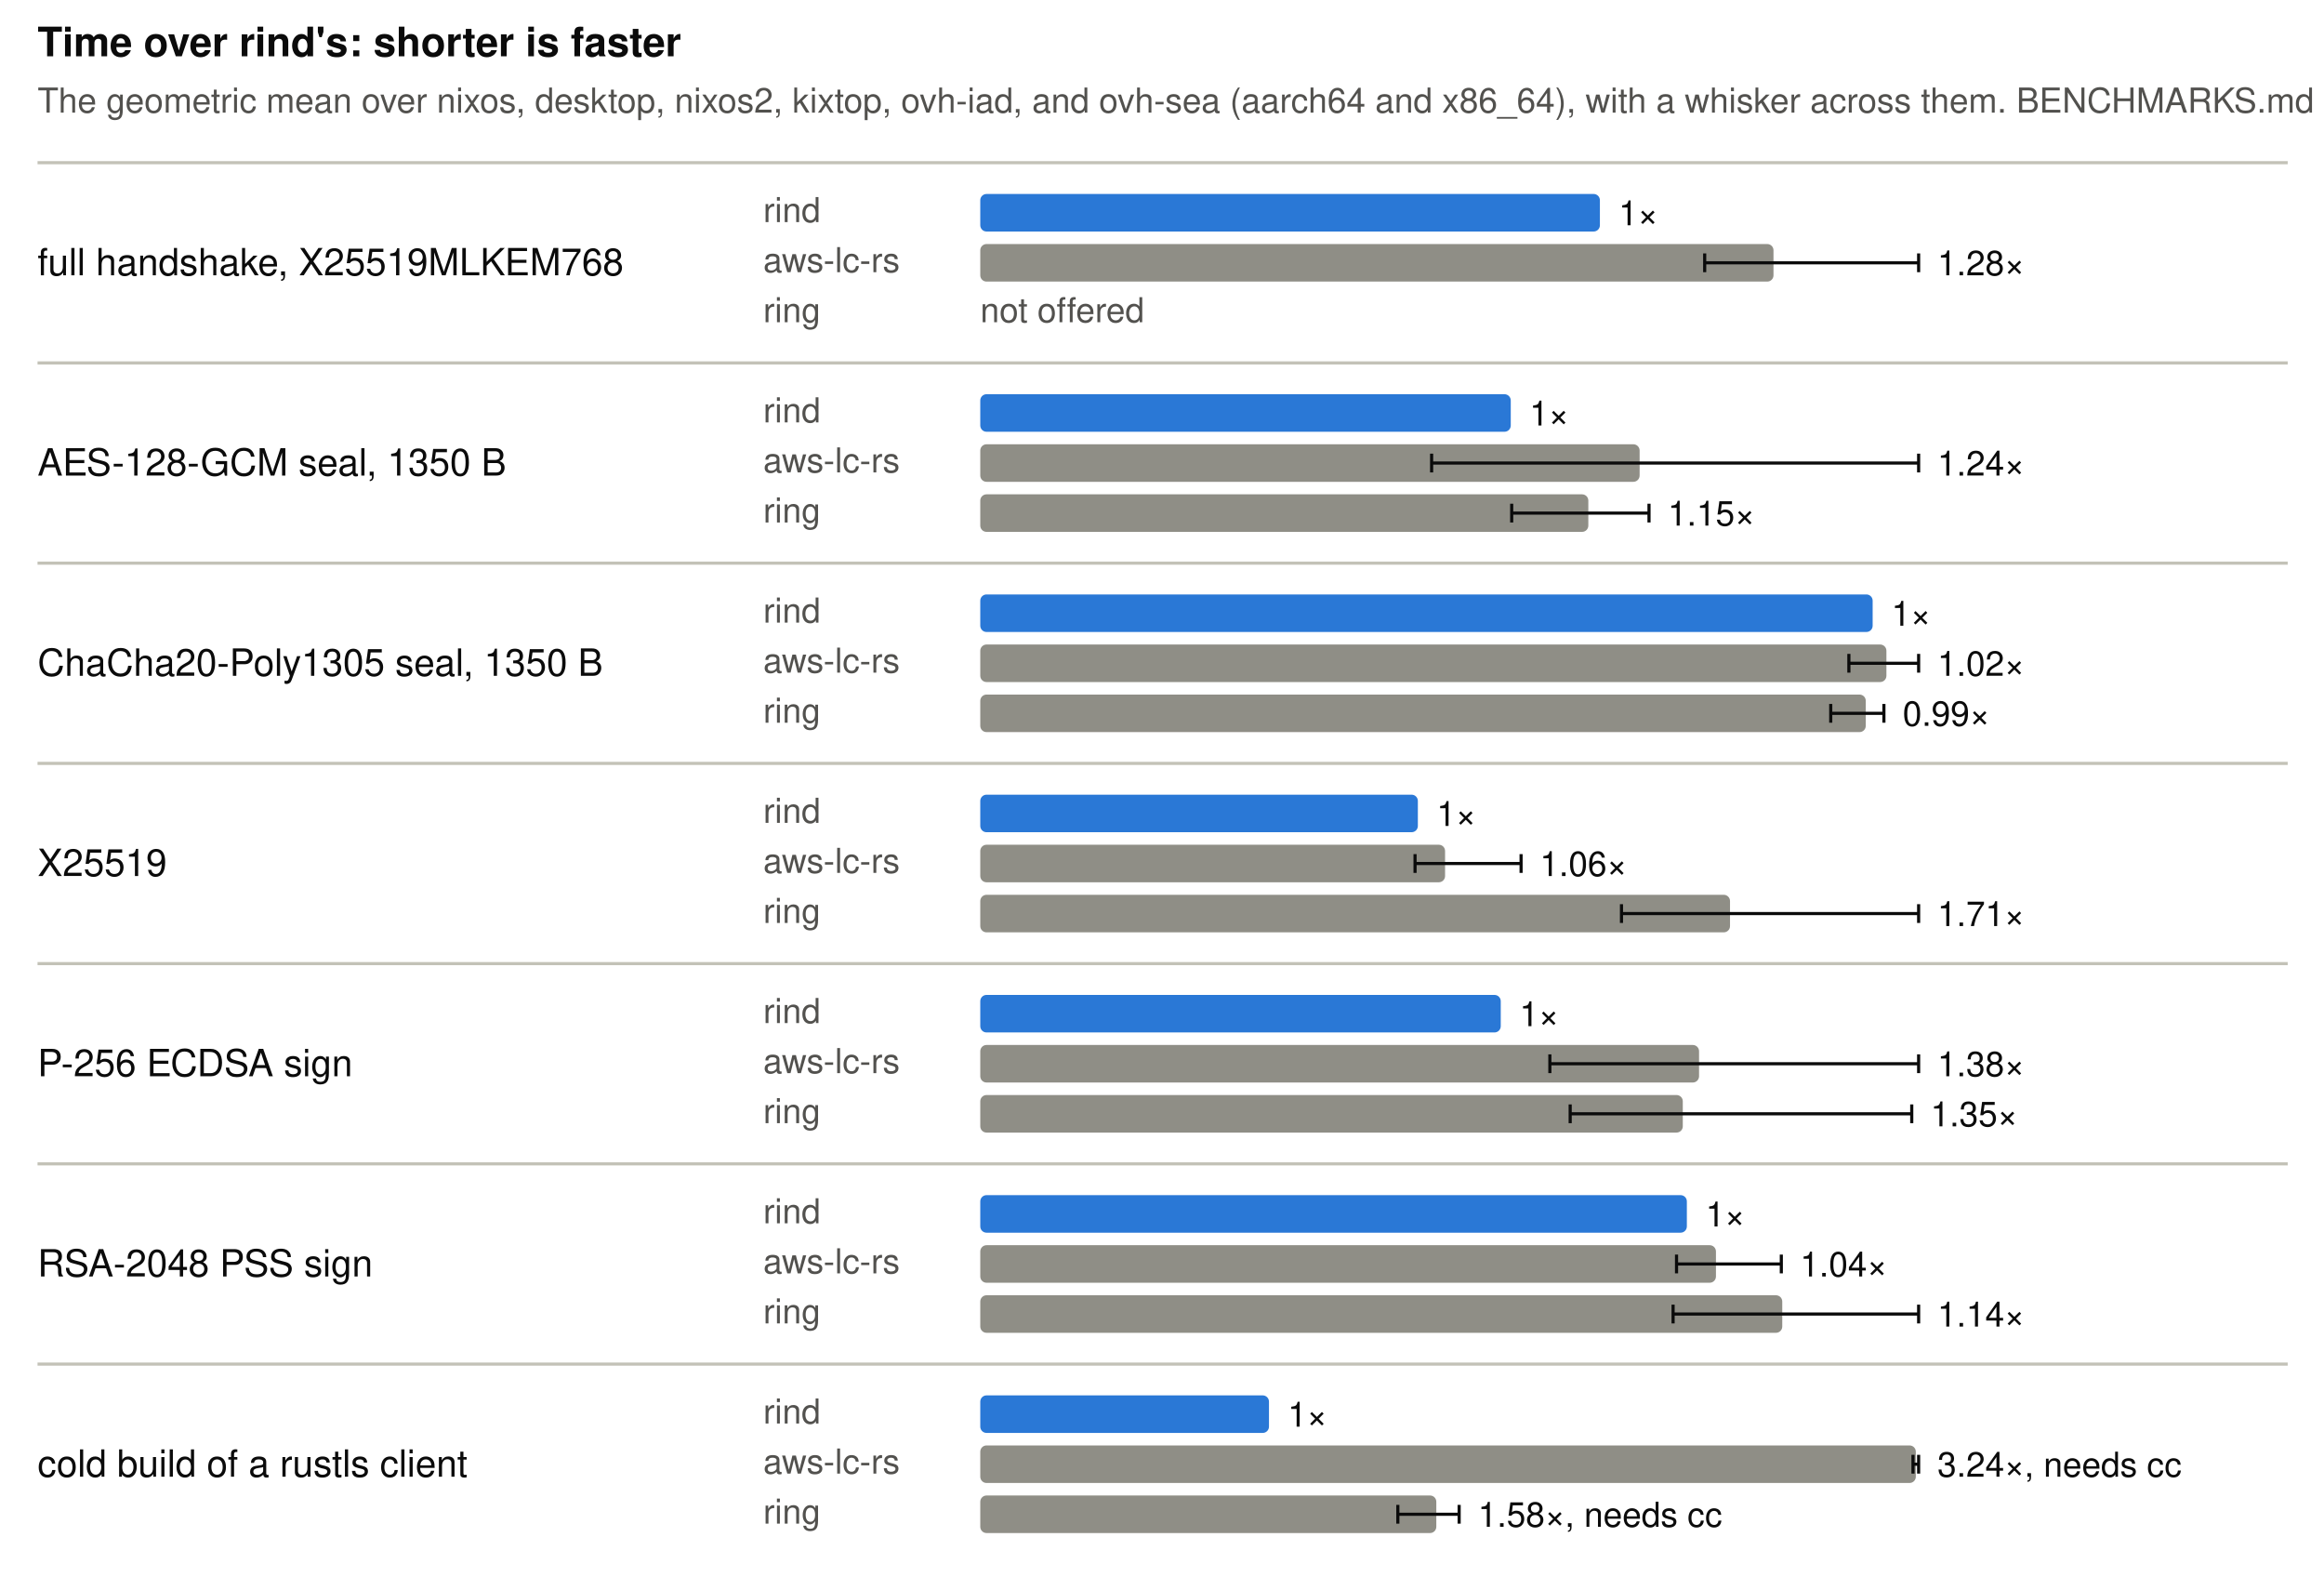
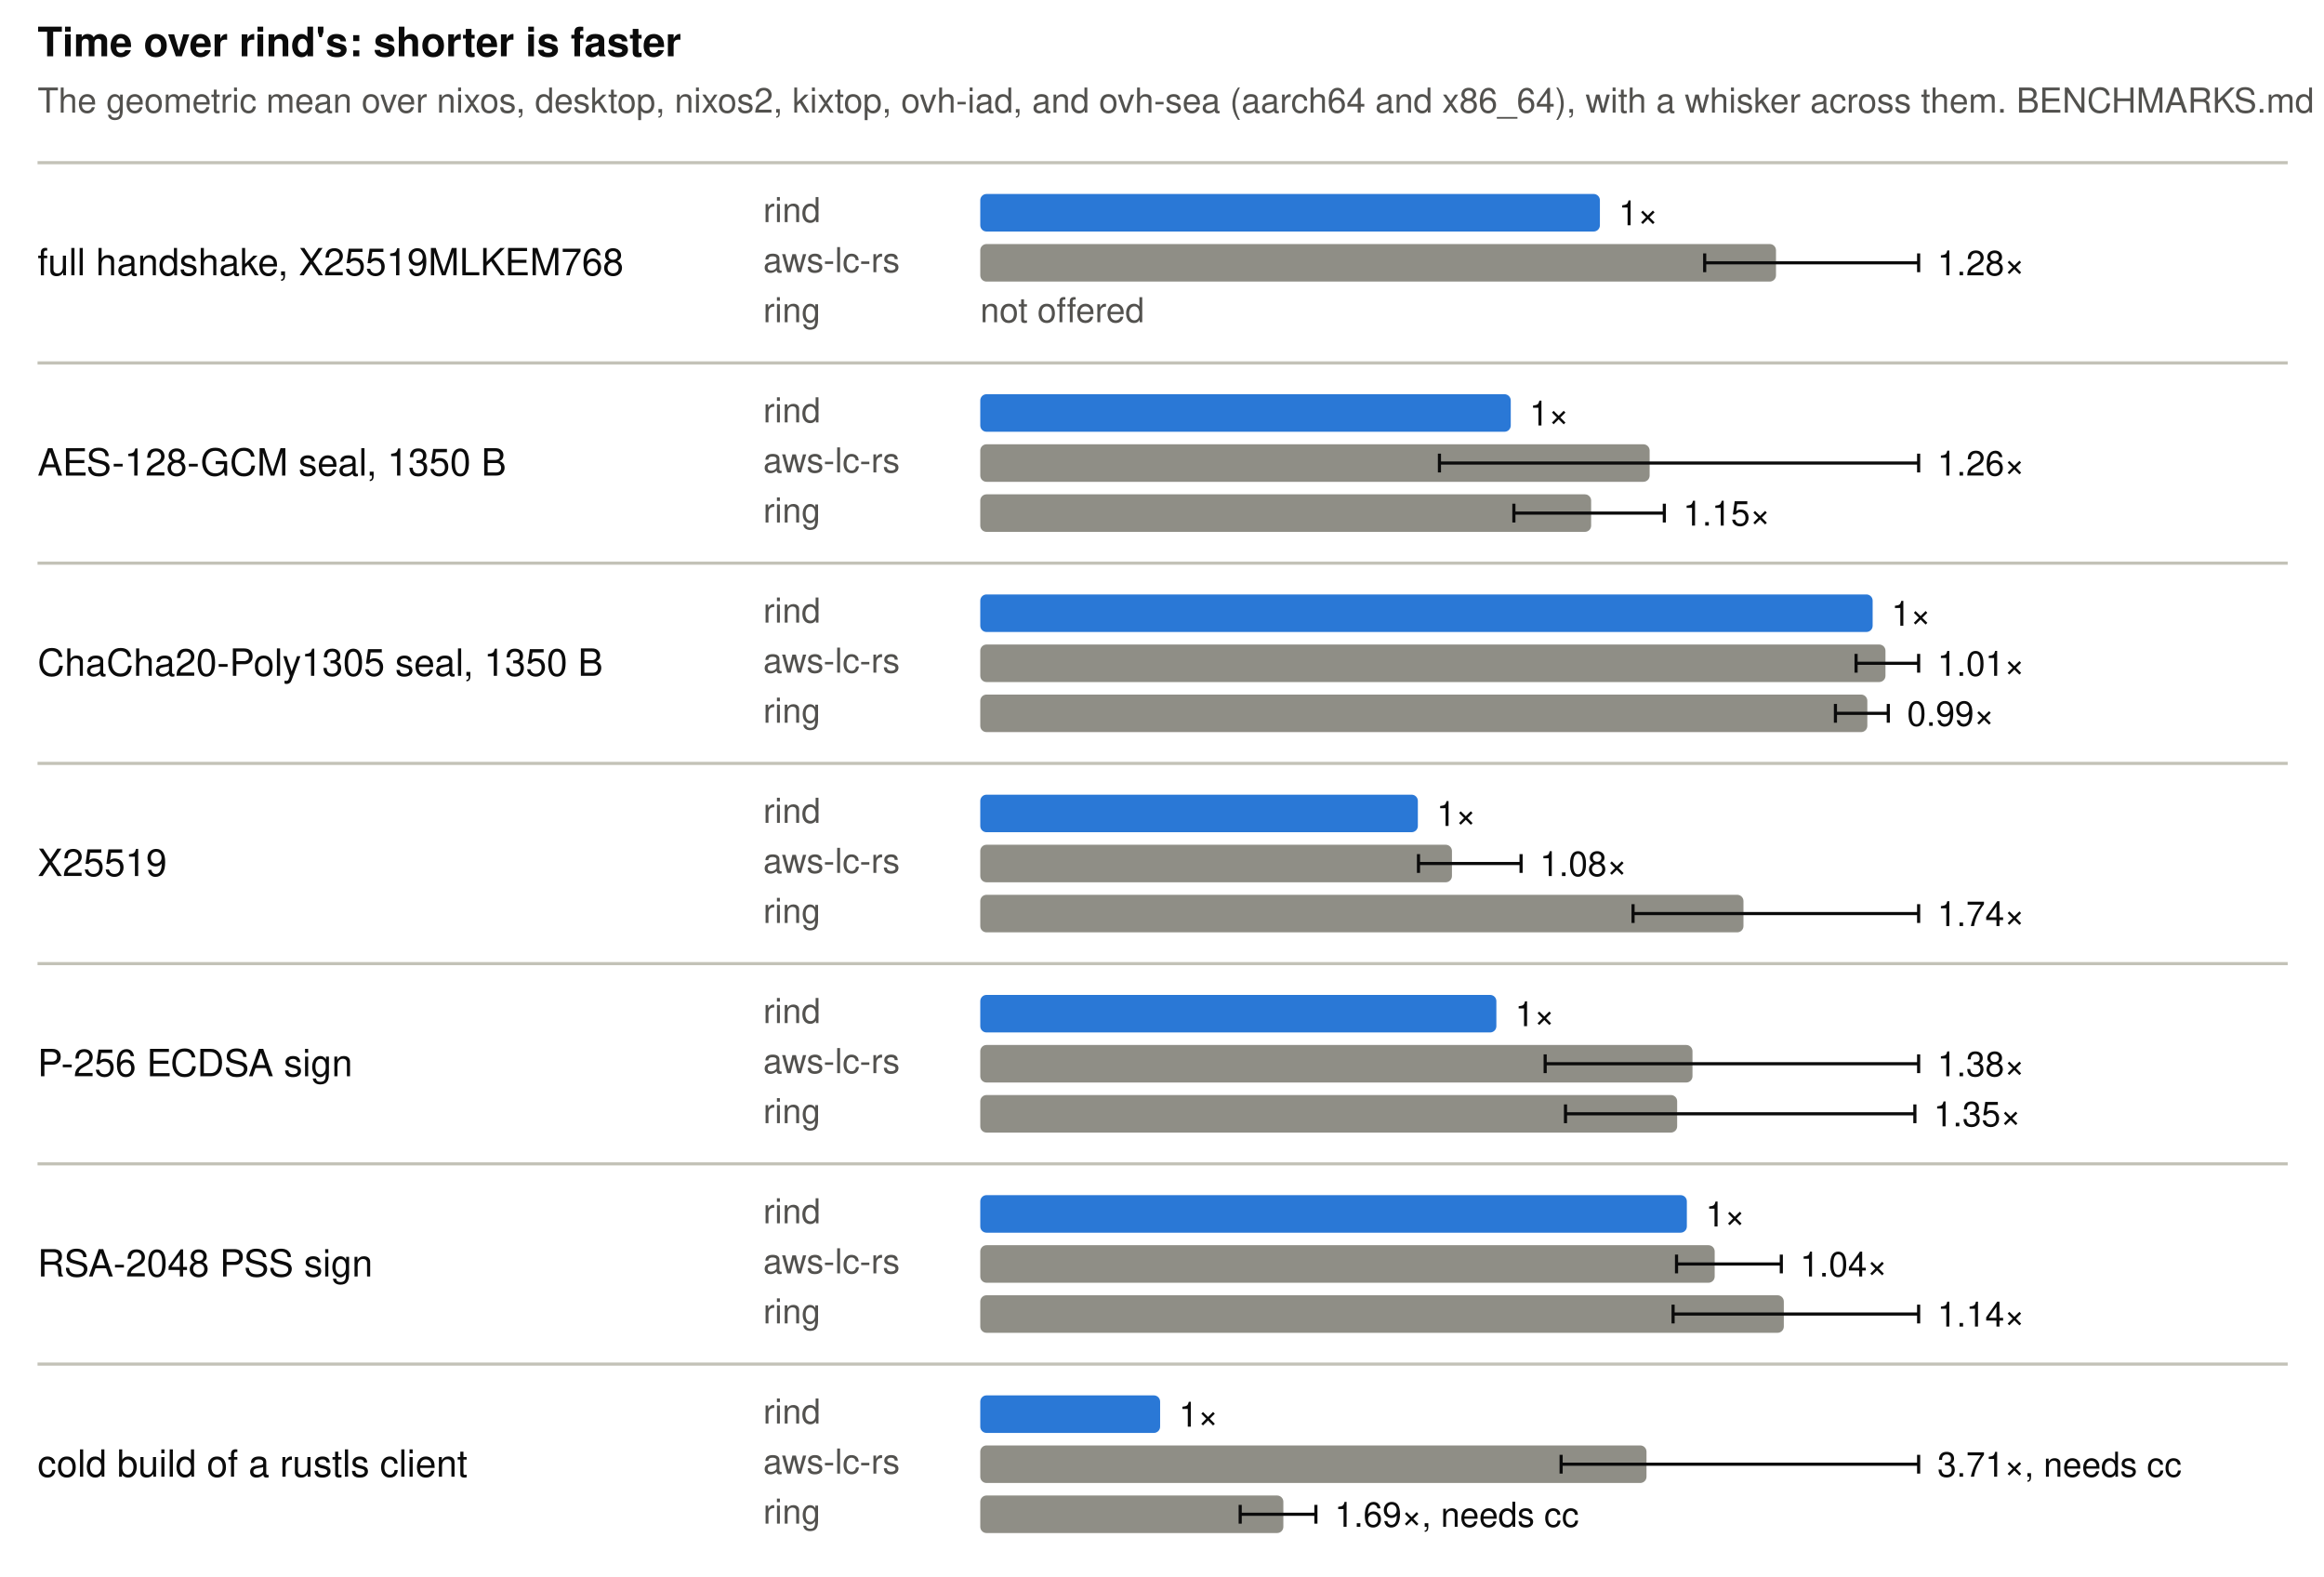
<svg xmlns="http://www.w3.org/2000/svg" width="743" height="504" viewBox="0 0 743 504" font-family="-apple-system, BlinkMacSystemFont, 'Segoe UI', Helvetica, Arial, sans-serif" role="img">
  <text x="12.0" y="18.0" font-size="13" text-anchor="start" font-weight="bold" fill="#0b0b0b">Time over rind's: shorter is faster</text>
  <text x="12.0" y="36.0" font-size="11" text-anchor="start" font-weight="normal" fill="#52514e">The geometric mean over nixos, desktop, nixos2, kixtop, ovh-iad, and ovh-sea (aarch64 and x86_64), with a whisker across them. BENCHMARKS.md has every time.</text>
  <line x1="12.0" y1="52.0" x2="731.4" y2="52.0" stroke="#c3c2b7" />
  <text x="12.0" y="88.0" font-size="12" text-anchor="start" font-weight="normal" fill="#0b0b0b">full handshake, X25519MLKEM768</text>
  <text x="244.0" y="71.0" font-size="11" text-anchor="start" font-weight="normal" fill="#52514e">rind</text>
  <rect x="313.4" y="62.0" width="198.1" height="12.0" rx="2" fill="#2a78d6" />
  <text x="517.5" y="72.0" font-size="11" text-anchor="start" font-weight="normal" fill="#0b0b0b">1×</text>
  <text x="244.0" y="87.0" font-size="11" text-anchor="start" font-weight="normal" fill="#52514e">aws-lc-rs</text>
-   <rect x="313.4" y="78.0" width="253.6" height="12.0" rx="2" fill="#8f8e86" />
+   <rect x="313.4" y="78.0" width="254.4" height="12.0" rx="2" fill="#8f8e86" />
  <line x1="545.0" y1="84.0" x2="613.4" y2="84.0" stroke="#0b0b0b" />
  <line x1="545.0" y1="81.0" x2="545.0" y2="87.0" stroke="#0b0b0b" />
  <line x1="613.4" y1="81.0" x2="613.4" y2="87.0" stroke="#0b0b0b" />
  <text x="619.4" y="88.0" font-size="11" text-anchor="start" font-weight="normal" fill="#0b0b0b">1.28×</text>
  <text x="244.0" y="103.0" font-size="11" text-anchor="start" font-weight="normal" fill="#52514e">ring</text>
  <text x="313.4" y="103.0" font-size="11" text-anchor="start" font-weight="normal" fill="#52514e">not offered</text>
  <line x1="12.0" y1="116.0" x2="731.4" y2="116.0" stroke="#c3c2b7" />
  <text x="12.0" y="152.0" font-size="12" text-anchor="start" font-weight="normal" fill="#0b0b0b">AES-128-GCM seal, 1350 B</text>
  <text x="244.0" y="135.0" font-size="11" text-anchor="start" font-weight="normal" fill="#52514e">rind</text>
  <rect x="313.4" y="126.0" width="169.6" height="12.0" rx="2" fill="#2a78d6" />
  <text x="489.0" y="136.0" font-size="11" text-anchor="start" font-weight="normal" fill="#0b0b0b">1×</text>
  <text x="244.0" y="151.0" font-size="11" text-anchor="start" font-weight="normal" fill="#52514e">aws-lc-rs</text>
-   <rect x="313.4" y="142.0" width="210.8" height="12.0" rx="2" fill="#8f8e86" />
-   <line x1="457.7" y1="148.0" x2="613.4" y2="148.0" stroke="#0b0b0b" />
-   <line x1="457.7" y1="145.0" x2="457.7" y2="151.0" stroke="#0b0b0b" />
+   <rect x="313.4" y="142.0" width="214.0" height="12.0" rx="2" fill="#8f8e86" />
+   <line x1="460.2" y1="148.0" x2="613.4" y2="148.0" stroke="#0b0b0b" />
+   <line x1="460.2" y1="145.0" x2="460.2" y2="151.0" stroke="#0b0b0b" />
  <line x1="613.4" y1="145.0" x2="613.4" y2="151.0" stroke="#0b0b0b" />
-   <text x="619.4" y="152.0" font-size="11" text-anchor="start" font-weight="normal" fill="#0b0b0b">1.24×</text>
+   <text x="619.4" y="152.0" font-size="11" text-anchor="start" font-weight="normal" fill="#0b0b0b">1.26×</text>
  <text x="244.0" y="167.0" font-size="11" text-anchor="start" font-weight="normal" fill="#52514e">ring</text>
-   <rect x="313.4" y="158.0" width="194.4" height="12.0" rx="2" fill="#8f8e86" />
-   <line x1="483.3" y1="164.0" x2="527.2" y2="164.0" stroke="#0b0b0b" />
-   <line x1="483.3" y1="161.0" x2="483.3" y2="167.0" stroke="#0b0b0b" />
-   <line x1="527.2" y1="161.0" x2="527.2" y2="167.0" stroke="#0b0b0b" />
-   <text x="533.2" y="168.0" font-size="11" text-anchor="start" font-weight="normal" fill="#0b0b0b">1.15×</text>
+   <rect x="313.4" y="158.0" width="195.3" height="12.0" rx="2" fill="#8f8e86" />
+   <line x1="484.0" y1="164.0" x2="532.1" y2="164.0" stroke="#0b0b0b" />
+   <line x1="484.0" y1="161.0" x2="484.0" y2="167.0" stroke="#0b0b0b" />
+   <line x1="532.1" y1="161.0" x2="532.1" y2="167.0" stroke="#0b0b0b" />
+   <text x="538.1" y="168.0" font-size="11" text-anchor="start" font-weight="normal" fill="#0b0b0b">1.15×</text>
  <line x1="12.0" y1="180.0" x2="731.4" y2="180.0" stroke="#c3c2b7" />
  <text x="12.0" y="216.0" font-size="12" text-anchor="start" font-weight="normal" fill="#0b0b0b">ChaCha20-Poly1305 seal, 1350 B</text>
  <text x="244.0" y="199.0" font-size="11" text-anchor="start" font-weight="normal" fill="#52514e">rind</text>
  <rect x="313.4" y="190.0" width="285.3" height="12.0" rx="2" fill="#2a78d6" />
  <text x="604.7" y="200.0" font-size="11" text-anchor="start" font-weight="normal" fill="#0b0b0b">1×</text>
  <text x="244.0" y="215.0" font-size="11" text-anchor="start" font-weight="normal" fill="#52514e">aws-lc-rs</text>
-   <rect x="313.4" y="206.0" width="289.7" height="12.0" rx="2" fill="#8f8e86" />
-   <line x1="591.1" y1="212.0" x2="613.4" y2="212.0" stroke="#0b0b0b" />
-   <line x1="591.1" y1="209.0" x2="591.1" y2="215.0" stroke="#0b0b0b" />
+   <rect x="313.4" y="206.0" width="289.4" height="12.0" rx="2" fill="#8f8e86" />
+   <line x1="593.4" y1="212.0" x2="613.4" y2="212.0" stroke="#0b0b0b" />
+   <line x1="593.4" y1="209.0" x2="593.4" y2="215.0" stroke="#0b0b0b" />
  <line x1="613.4" y1="209.0" x2="613.4" y2="215.0" stroke="#0b0b0b" />
-   <text x="619.4" y="216.0" font-size="11" text-anchor="start" font-weight="normal" fill="#0b0b0b">1.02×</text>
+   <text x="619.4" y="216.0" font-size="11" text-anchor="start" font-weight="normal" fill="#0b0b0b">1.01×</text>
  <text x="244.0" y="231.0" font-size="11" text-anchor="start" font-weight="normal" fill="#52514e">ring</text>
-   <rect x="313.4" y="222.0" width="283.1" height="12.0" rx="2" fill="#8f8e86" />
-   <line x1="585.3" y1="228.0" x2="602.3" y2="228.0" stroke="#0b0b0b" />
-   <line x1="585.3" y1="225.0" x2="585.3" y2="231.0" stroke="#0b0b0b" />
-   <line x1="602.3" y1="225.0" x2="602.3" y2="231.0" stroke="#0b0b0b" />
-   <text x="608.3" y="232.0" font-size="11" text-anchor="start" font-weight="normal" fill="#0b0b0b">0.99×</text>
+   <rect x="313.4" y="222.0" width="283.6" height="12.0" rx="2" fill="#8f8e86" />
+   <line x1="586.8" y1="228.0" x2="603.7" y2="228.0" stroke="#0b0b0b" />
+   <line x1="586.8" y1="225.0" x2="586.8" y2="231.0" stroke="#0b0b0b" />
+   <line x1="603.7" y1="225.0" x2="603.7" y2="231.0" stroke="#0b0b0b" />
+   <text x="609.7" y="232.0" font-size="11" text-anchor="start" font-weight="normal" fill="#0b0b0b">0.99×</text>
  <line x1="12.0" y1="244.0" x2="731.4" y2="244.0" stroke="#c3c2b7" />
  <text x="12.0" y="280.0" font-size="12" text-anchor="start" font-weight="normal" fill="#0b0b0b">X25519</text>
  <text x="244.0" y="263.0" font-size="11" text-anchor="start" font-weight="normal" fill="#52514e">rind</text>
  <rect x="313.4" y="254.0" width="139.9" height="12.0" rx="2" fill="#2a78d6" />
  <text x="459.3" y="264.0" font-size="11" text-anchor="start" font-weight="normal" fill="#0b0b0b">1×</text>
  <text x="244.0" y="279.0" font-size="11" text-anchor="start" font-weight="normal" fill="#52514e">aws-lc-rs</text>
-   <rect x="313.4" y="270.0" width="148.6" height="12.0" rx="2" fill="#8f8e86" />
-   <line x1="452.4" y1="276.0" x2="486.3" y2="276.0" stroke="#0b0b0b" />
-   <line x1="452.4" y1="273.0" x2="452.4" y2="279.0" stroke="#0b0b0b" />
+   <rect x="313.4" y="270.0" width="150.8" height="12.0" rx="2" fill="#8f8e86" />
+   <line x1="453.5" y1="276.0" x2="486.3" y2="276.0" stroke="#0b0b0b" />
+   <line x1="453.5" y1="273.0" x2="453.5" y2="279.0" stroke="#0b0b0b" />
  <line x1="486.3" y1="273.0" x2="486.3" y2="279.0" stroke="#0b0b0b" />
-   <text x="492.3" y="280.0" font-size="11" text-anchor="start" font-weight="normal" fill="#0b0b0b">1.06×</text>
+   <text x="492.3" y="280.0" font-size="11" text-anchor="start" font-weight="normal" fill="#0b0b0b">1.08×</text>
  <text x="244.0" y="295.0" font-size="11" text-anchor="start" font-weight="normal" fill="#52514e">ring</text>
-   <rect x="313.4" y="286.0" width="239.7" height="12.0" rx="2" fill="#8f8e86" />
-   <line x1="518.4" y1="292.0" x2="613.4" y2="292.0" stroke="#0b0b0b" />
-   <line x1="518.4" y1="289.0" x2="518.4" y2="295.0" stroke="#0b0b0b" />
+   <rect x="313.4" y="286.0" width="244.0" height="12.0" rx="2" fill="#8f8e86" />
+   <line x1="522.1" y1="292.0" x2="613.4" y2="292.0" stroke="#0b0b0b" />
+   <line x1="522.1" y1="289.0" x2="522.1" y2="295.0" stroke="#0b0b0b" />
  <line x1="613.4" y1="289.0" x2="613.4" y2="295.0" stroke="#0b0b0b" />
-   <text x="619.4" y="296.0" font-size="11" text-anchor="start" font-weight="normal" fill="#0b0b0b">1.71×</text>
+   <text x="619.4" y="296.0" font-size="11" text-anchor="start" font-weight="normal" fill="#0b0b0b">1.74×</text>
  <line x1="12.0" y1="308.0" x2="731.4" y2="308.0" stroke="#c3c2b7" />
  <text x="12.0" y="344.0" font-size="12" text-anchor="start" font-weight="normal" fill="#0b0b0b">P-256 ECDSA sign</text>
  <text x="244.0" y="327.0" font-size="11" text-anchor="start" font-weight="normal" fill="#52514e">rind</text>
-   <rect x="313.4" y="318.0" width="166.4" height="12.0" rx="2" fill="#2a78d6" />
-   <text x="485.8" y="328.0" font-size="11" text-anchor="start" font-weight="normal" fill="#0b0b0b">1×</text>
+   <rect x="313.4" y="318.0" width="165.0" height="12.0" rx="2" fill="#2a78d6" />
+   <text x="484.4" y="328.0" font-size="11" text-anchor="start" font-weight="normal" fill="#0b0b0b">1×</text>
  <text x="244.0" y="343.0" font-size="11" text-anchor="start" font-weight="normal" fill="#52514e">aws-lc-rs</text>
-   <rect x="313.4" y="334.0" width="229.8" height="12.0" rx="2" fill="#8f8e86" />
-   <line x1="495.5" y1="340.0" x2="613.4" y2="340.0" stroke="#0b0b0b" />
-   <line x1="495.5" y1="337.0" x2="495.5" y2="343.0" stroke="#0b0b0b" />
+   <rect x="313.4" y="334.0" width="227.7" height="12.0" rx="2" fill="#8f8e86" />
+   <line x1="494.0" y1="340.0" x2="613.4" y2="340.0" stroke="#0b0b0b" />
+   <line x1="494.0" y1="337.0" x2="494.0" y2="343.0" stroke="#0b0b0b" />
  <line x1="613.4" y1="337.0" x2="613.4" y2="343.0" stroke="#0b0b0b" />
  <text x="619.4" y="344.0" font-size="11" text-anchor="start" font-weight="normal" fill="#0b0b0b">1.38×</text>
  <text x="244.0" y="359.0" font-size="11" text-anchor="start" font-weight="normal" fill="#52514e">ring</text>
-   <rect x="313.4" y="350.0" width="224.6" height="12.0" rx="2" fill="#8f8e86" />
-   <line x1="502.0" y1="356.0" x2="611.2" y2="356.0" stroke="#0b0b0b" />
-   <line x1="502.0" y1="353.0" x2="502.0" y2="359.0" stroke="#0b0b0b" />
-   <line x1="611.2" y1="353.0" x2="611.2" y2="359.0" stroke="#0b0b0b" />
-   <text x="617.2" y="360.0" font-size="11" text-anchor="start" font-weight="normal" fill="#0b0b0b">1.35×</text>
+   <rect x="313.4" y="350.0" width="222.8" height="12.0" rx="2" fill="#8f8e86" />
+   <line x1="500.5" y1="356.0" x2="612.2" y2="356.0" stroke="#0b0b0b" />
+   <line x1="500.5" y1="353.0" x2="500.5" y2="359.0" stroke="#0b0b0b" />
+   <line x1="612.2" y1="353.0" x2="612.2" y2="359.0" stroke="#0b0b0b" />
+   <text x="618.2" y="360.0" font-size="11" text-anchor="start" font-weight="normal" fill="#0b0b0b">1.35×</text>
  <line x1="12.0" y1="372.0" x2="731.4" y2="372.0" stroke="#c3c2b7" />
  <text x="12.0" y="408.0" font-size="12" text-anchor="start" font-weight="normal" fill="#0b0b0b">RSA-2048 PSS sign</text>
  <text x="244.0" y="391.0" font-size="11" text-anchor="start" font-weight="normal" fill="#52514e">rind</text>
  <rect x="313.4" y="382.0" width="225.9" height="12.0" rx="2" fill="#2a78d6" />
  <text x="545.3" y="392.0" font-size="11" text-anchor="start" font-weight="normal" fill="#0b0b0b">1×</text>
  <text x="244.0" y="407.0" font-size="11" text-anchor="start" font-weight="normal" fill="#52514e">aws-lc-rs</text>
-   <rect x="313.4" y="398.0" width="235.2" height="12.0" rx="2" fill="#8f8e86" />
+   <rect x="313.4" y="398.0" width="234.8" height="12.0" rx="2" fill="#8f8e86" />
  <line x1="536.0" y1="404.0" x2="569.5" y2="404.0" stroke="#0b0b0b" />
  <line x1="536.0" y1="401.0" x2="536.0" y2="407.0" stroke="#0b0b0b" />
  <line x1="569.5" y1="401.0" x2="569.5" y2="407.0" stroke="#0b0b0b" />
  <text x="575.5" y="408.0" font-size="11" text-anchor="start" font-weight="normal" fill="#0b0b0b">1.04×</text>
  <text x="244.0" y="423.0" font-size="11" text-anchor="start" font-weight="normal" fill="#52514e">ring</text>
-   <rect x="313.4" y="414.0" width="256.4" height="12.0" rx="2" fill="#8f8e86" />
+   <rect x="313.4" y="414.0" width="256.9" height="12.0" rx="2" fill="#8f8e86" />
  <line x1="534.9" y1="420.0" x2="613.4" y2="420.0" stroke="#0b0b0b" />
  <line x1="534.9" y1="417.0" x2="534.9" y2="423.0" stroke="#0b0b0b" />
  <line x1="613.4" y1="417.0" x2="613.4" y2="423.0" stroke="#0b0b0b" />
  <text x="619.4" y="424.0" font-size="11" text-anchor="start" font-weight="normal" fill="#0b0b0b">1.14×</text>
  <line x1="12.0" y1="436.0" x2="731.4" y2="436.0" stroke="#c3c2b7" />
  <text x="12.0" y="472.0" font-size="12" text-anchor="start" font-weight="normal" fill="#0b0b0b">cold build of a rustls client</text>
  <text x="244.0" y="455.0" font-size="11" text-anchor="start" font-weight="normal" fill="#52514e">rind</text>
-   <rect x="313.4" y="446.0" width="92.3" height="12.0" rx="2" fill="#2a78d6" />
-   <text x="411.7" y="456.0" font-size="11" text-anchor="start" font-weight="normal" fill="#0b0b0b">1×</text>
+   <rect x="313.4" y="446.0" width="57.5" height="12.0" rx="2" fill="#2a78d6" />
+   <text x="376.9" y="456.0" font-size="11" text-anchor="start" font-weight="normal" fill="#0b0b0b">1×</text>
  <text x="244.0" y="471.0" font-size="11" text-anchor="start" font-weight="normal" fill="#52514e">aws-lc-rs</text>
-   <rect x="313.4" y="462.0" width="299.1" height="12.0" rx="2" fill="#8f8e86" />
-   <line x1="611.6" y1="468.0" x2="613.4" y2="468.0" stroke="#0b0b0b" />
-   <line x1="611.6" y1="465.0" x2="611.6" y2="471.0" stroke="#0b0b0b" />
+   <rect x="313.4" y="462.0" width="213.0" height="12.0" rx="2" fill="#8f8e86" />
+   <line x1="499.1" y1="468.0" x2="613.4" y2="468.0" stroke="#0b0b0b" />
+   <line x1="499.1" y1="465.0" x2="499.1" y2="471.0" stroke="#0b0b0b" />
  <line x1="613.4" y1="465.0" x2="613.4" y2="471.0" stroke="#0b0b0b" />
-   <text x="619.4" y="472.0" font-size="11" text-anchor="start" font-weight="normal" fill="#0b0b0b">3.24×, needs cc</text>
+   <text x="619.4" y="472.0" font-size="11" text-anchor="start" font-weight="normal" fill="#0b0b0b">3.71×, needs cc</text>
  <text x="244.0" y="487.0" font-size="11" text-anchor="start" font-weight="normal" fill="#52514e">ring</text>
-   <rect x="313.4" y="478.0" width="145.8" height="12.0" rx="2" fill="#8f8e86" />
-   <line x1="446.9" y1="484.0" x2="466.5" y2="484.0" stroke="#0b0b0b" />
-   <line x1="446.9" y1="481.0" x2="446.9" y2="487.0" stroke="#0b0b0b" />
-   <line x1="466.5" y1="481.0" x2="466.5" y2="487.0" stroke="#0b0b0b" />
-   <text x="472.5" y="488.0" font-size="11" text-anchor="start" font-weight="normal" fill="#0b0b0b">1.58×, needs cc</text>
+   <rect x="313.4" y="478.0" width="96.9" height="12.0" rx="2" fill="#8f8e86" />
+   <line x1="396.5" y1="484.0" x2="420.7" y2="484.0" stroke="#0b0b0b" />
+   <line x1="396.5" y1="481.0" x2="396.5" y2="487.0" stroke="#0b0b0b" />
+   <line x1="420.7" y1="481.0" x2="420.7" y2="487.0" stroke="#0b0b0b" />
+   <text x="426.7" y="488.0" font-size="11" text-anchor="start" font-weight="normal" fill="#0b0b0b">1.69×, needs cc</text>
</svg>
